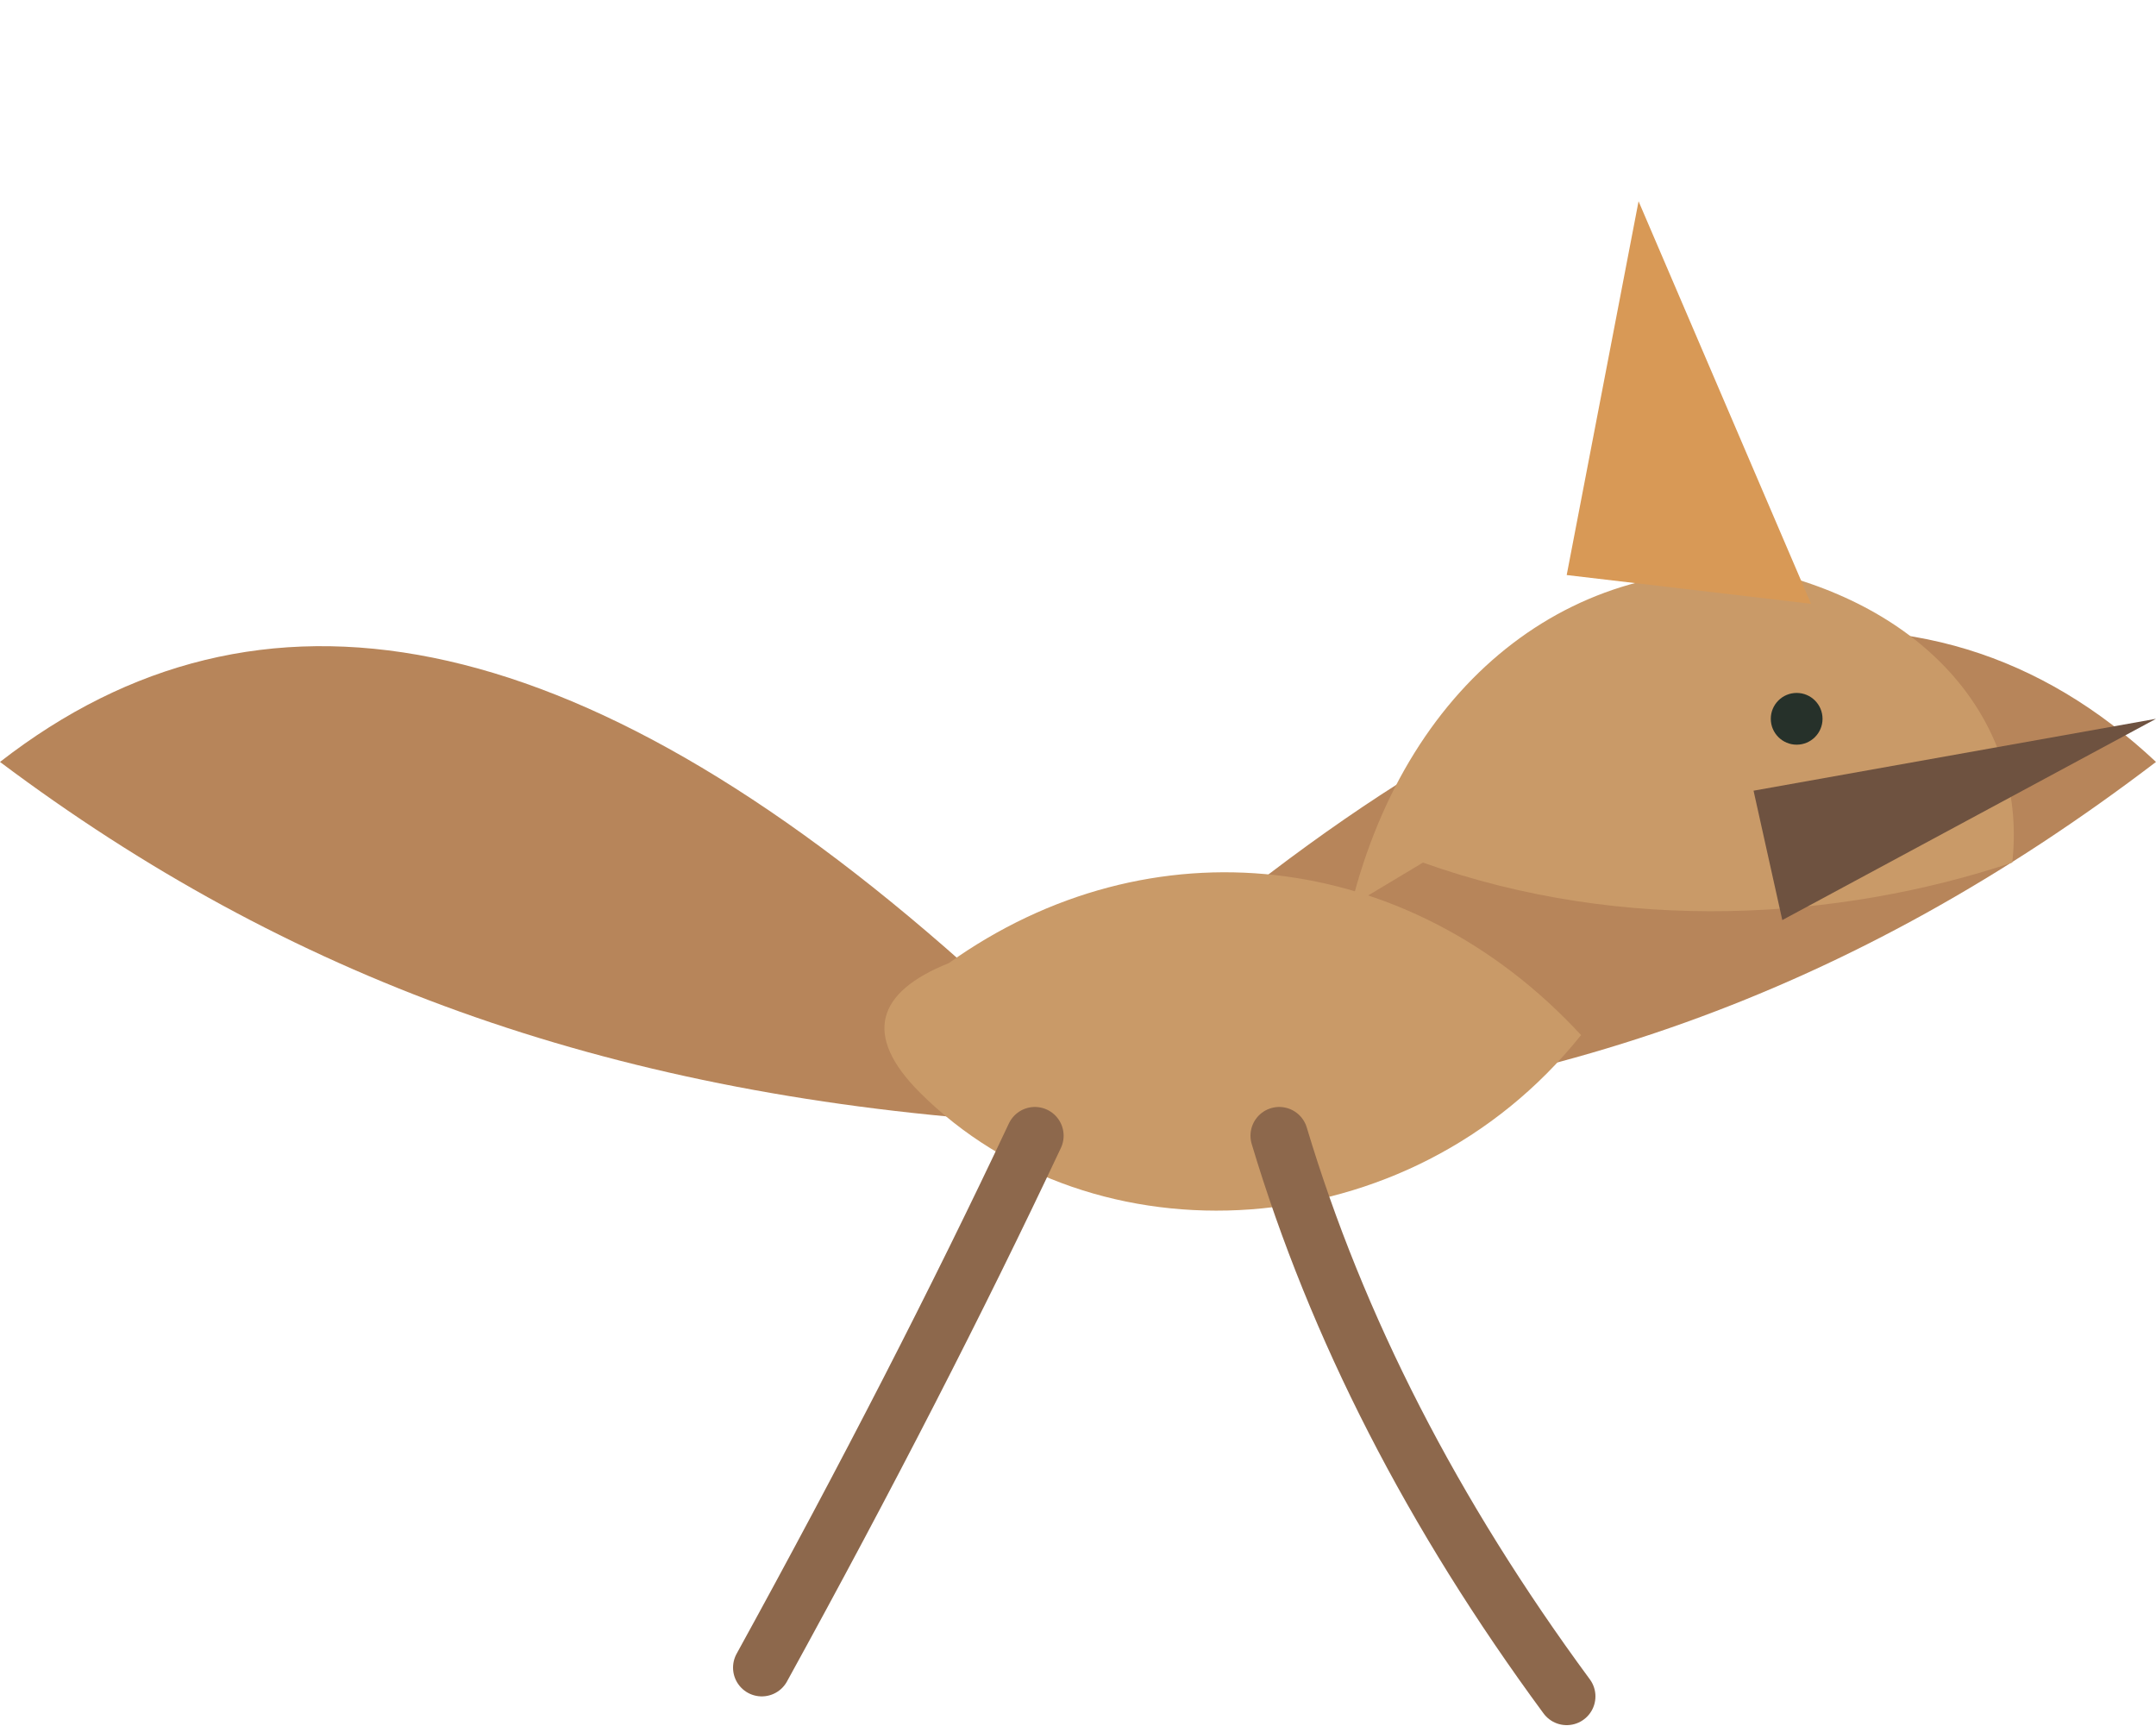
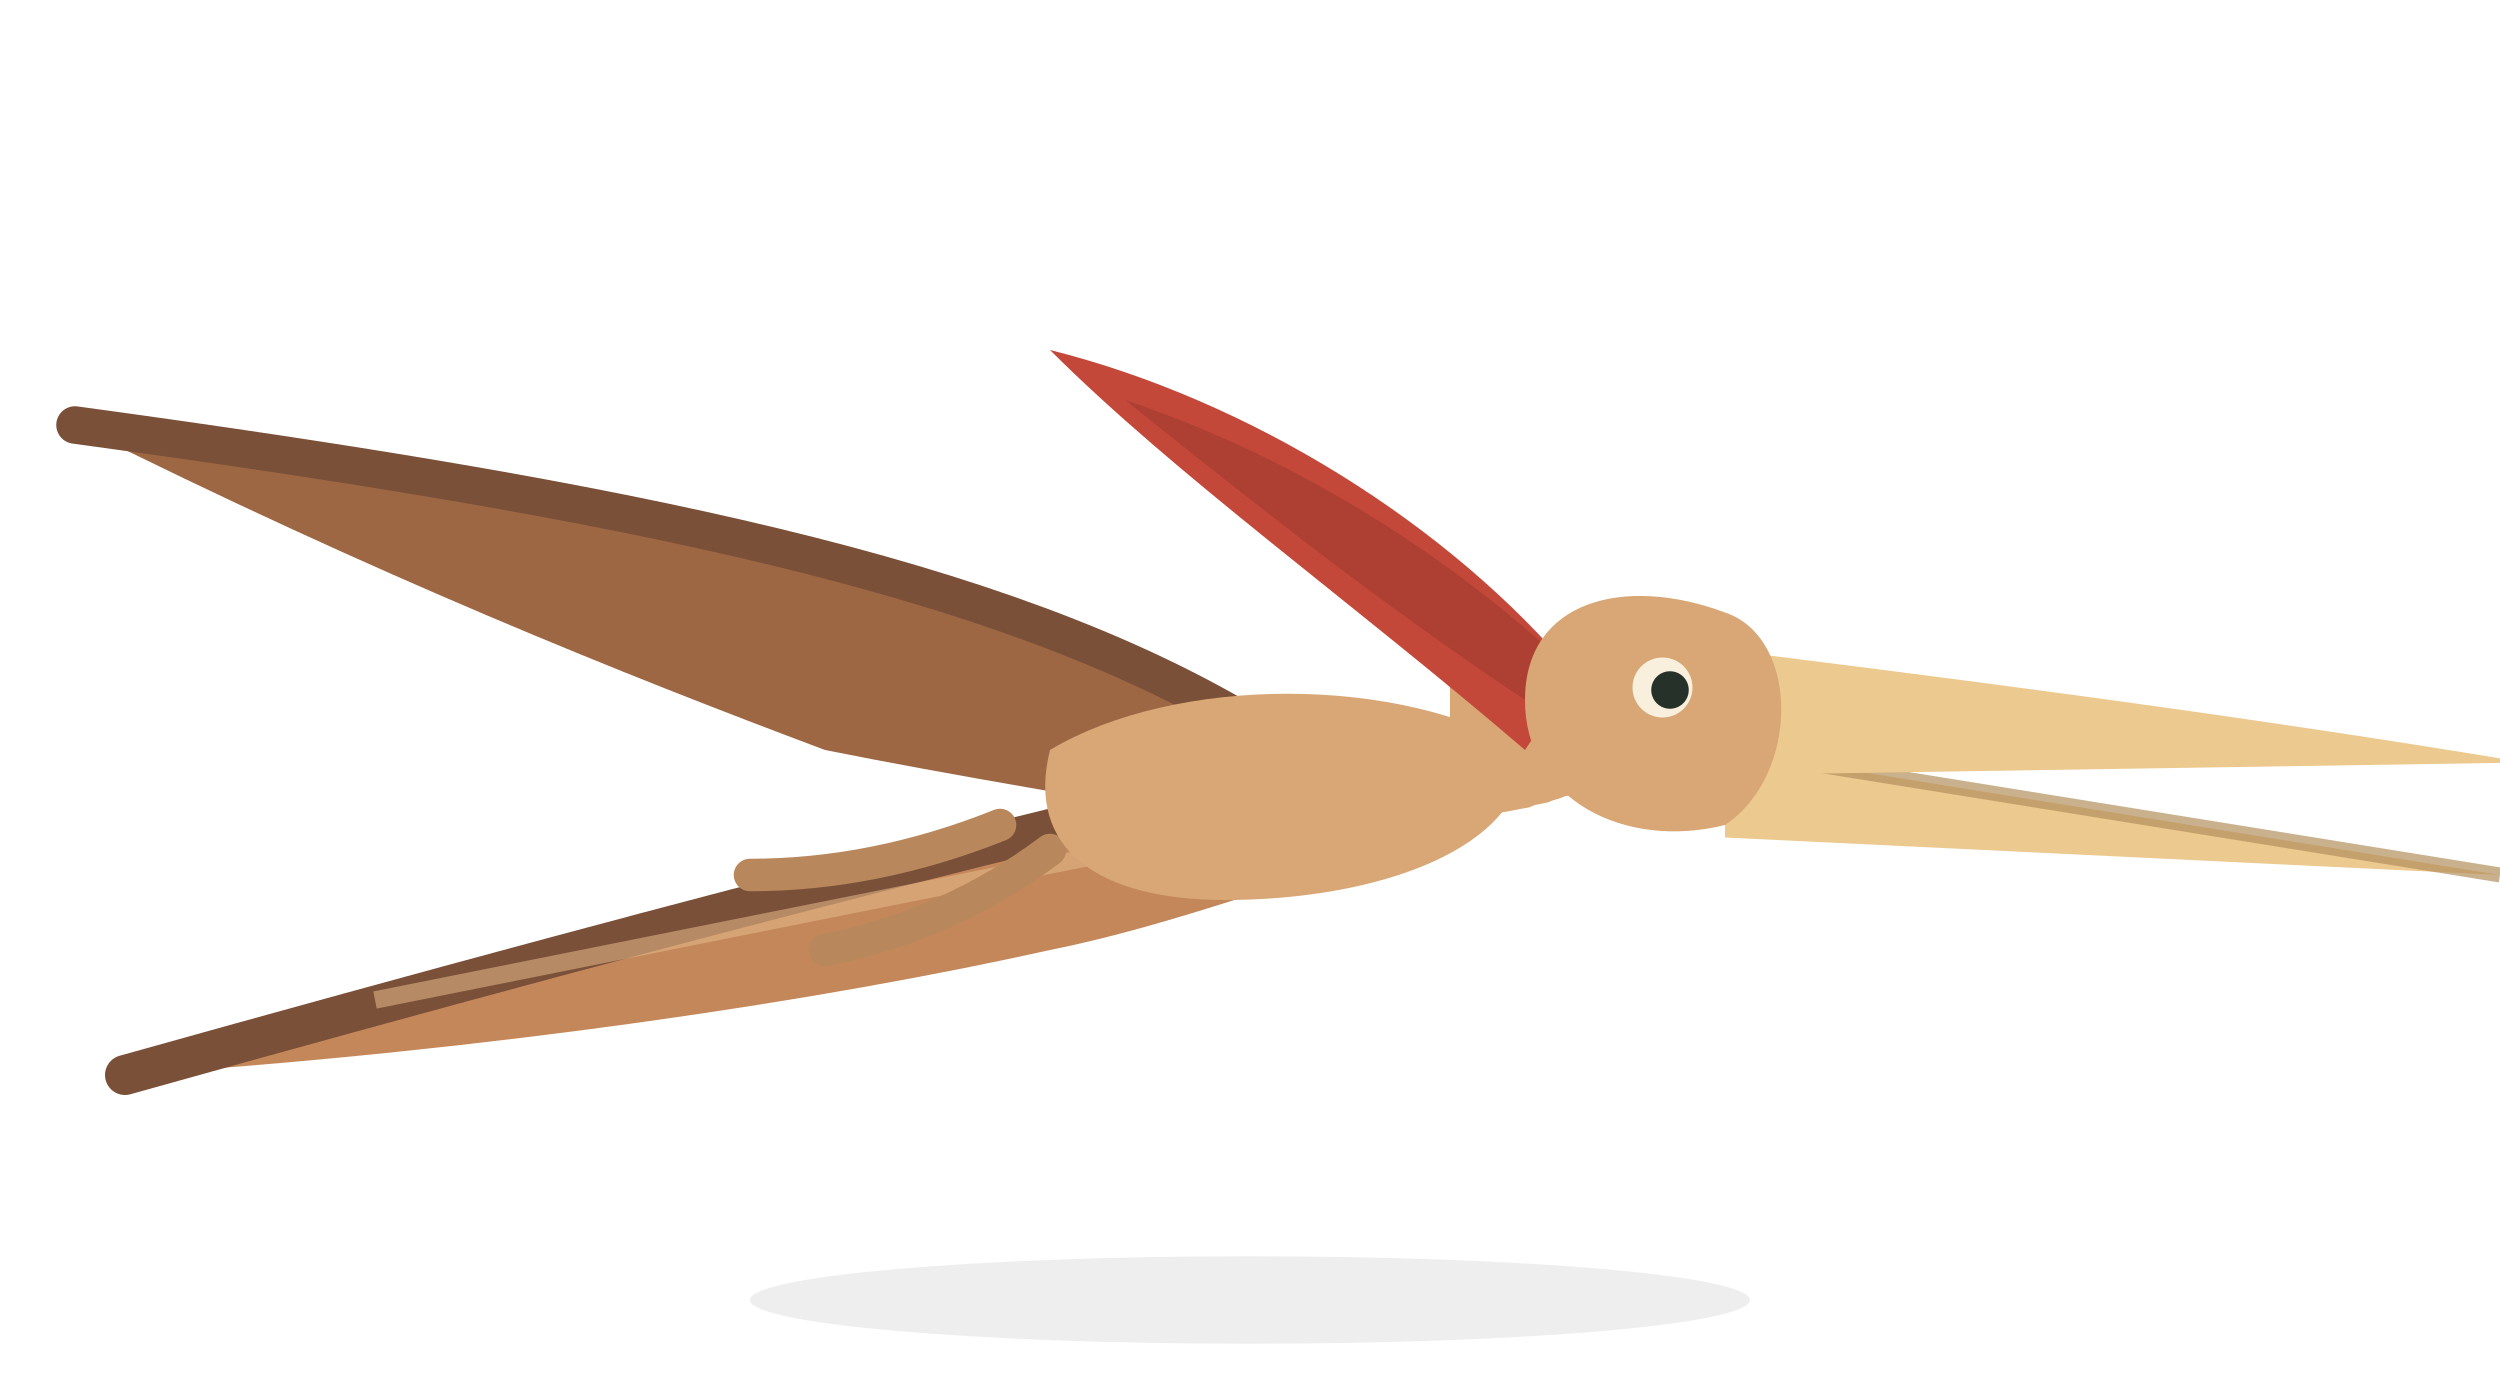
- <svg xmlns="http://www.w3.org/2000/svg" width="150" height="120" viewBox="0 0 150 120">
-   <path d="M67 67C40 43 18 39 0 53C20 68 42 76 70 78Z" fill="#b7855a" />
-   <path d="M83 65C112 41 134 38 150 53C129 69 107 77 80 78Z" fill="#b7855a" />
-   <path d="M66 67C80 57 98 59 110 72C98 87 76 88 64 76C60 72 61 69 66 67Z" fill="#c99a68" />
-   <path d="M94 63C98 47 110 38 124 40C135 43 141 51 140 60C128 64 113 65 99 60Z" fill="#c99a68" />
-   <path d="M109 40L114 14L126 42Z" fill="#d89956" />
-   <path d="M122 55L150 50L124 64Z" fill="#6e5240" />
-   <circle cx="125" cy="50" r="1.8" fill="#26312a" />
-   <path d="M72 79Q64 96 53 116" fill="none" stroke="#8d684c" stroke-width="4" stroke-linecap="round" />
-   <path d="M89 79Q95 99 109 118" fill="none" stroke="#8d684c" stroke-width="4" stroke-linecap="round" />
+ <svg xmlns="http://www.w3.org/2000/svg" width="200" height="110" viewBox="0 0 200 110">
+   <ellipse cx="100" cy="104" rx="40" ry="3.5" fill="#000000" opacity="0.07" />
+   <path d="M100 58C80 46 50 40 6 34C30 46 50 54 66 60C76 62 88 64 100 66Z" fill="#9e6744" />
+   <path d="M100 58C80 46 50 40 6 34" fill="none" stroke="#7a5038" stroke-width="3" stroke-linecap="round" />
+   <path d="M112 60C92 64 60 72 10 86C40 84 66 80 84 76C94 74 104 70 112 68Z" fill="#c4875a" />
+   <path d="M112 60C92 64 60 72 10 86" fill="none" stroke="#7a5038" stroke-width="3.2" stroke-linecap="round" />
+   <path d="M30 80C50 76 70 72 90 68" fill="none" stroke="#e6b98a" stroke-width="1.4" opacity="0.55" />
+   <path d="M80 66Q70 70 60 70M84 68Q76 74 66 76" fill="none" stroke="#b8885c" stroke-width="2.6" stroke-linecap="round" />
+   <path d="M84 60C94 54 112 54 122 60C122 68 110 72 98 72C88 72 82 68 84 60Z" fill="#d8a775" />
+   <path d="M116 65.5 L116.6 65.4 L117.2 65.4 L117.8 65.3 L118.4 65.2 L119 65.2 L119.6 65.1 L120.1 65 L120.7 64.9 L121.2 64.8 L121.7 64.7 L122.3 64.6 L122.8 64.4 L123.3 64.3 L123.8 64.2 L124.3 64 L124.7 63.9 L125.2 63.7 L125.7 63.6 L126.1 63.4 L126.6 63.2 L127 63.1 L127.4 62.9 L127.8 62.7 L128.3 62.5 L128.7 62.3 L129 62 L129.4 61.8 L129.8 61.6 L126.2 54.4 L126 54.5 L125.8 54.5 L125.5 54.5 L125.3 54.6 L125 54.6 L124.8 54.7 L124.5 54.7 L124.2 54.7 L123.9 54.7 L123.6 54.8 L123.3 54.8 L122.9 54.8 L122.6 54.8 L122.2 54.8 L121.8 54.8 L121.5 54.8 L121.1 54.8 L120.7 54.8 L120.3 54.8 L119.8 54.8 L119.4 54.8 L118.9 54.7 L118.5 54.7 L118 54.7 L117.5 54.6 L117 54.6 L116.5 54.6 L116 54.5Z" fill="#d8a775" />
+   <g transform="translate(128 58)">
+     <path d="M-2 -4C-12 -16 -28 -26 -44 -30C-34 -20 -20 -10 -6 2Z" fill="#c4483a" />
+     <path d="M-4 -6C-14 -15 -26 -22 -38 -26C-28 -18 -18 -10 -6 -2Z" fill="#9e3a2f" opacity="0.6" />
+     <path d="M10 2L72 12L10 9Z" fill="#ecc98f" />
+     <path d="M10 2L72 12" stroke="#b3905c" stroke-width="1.2" opacity="0.7" />
+     <path d="M10 -6C26 -4 50 -1 74 3L10 4Z" fill="#ecc98f" />
+     <path d="M-6 -2C-6 -10 2 -12 10 -9C16 -7 16 4 10 8C2 10 -6 6 -6 -2Z" fill="#d8a775" />
+     <circle cx="5" cy="-3" r="2.4" fill="#f8efdc" />
+     <circle cx="5.6" cy="-2.8" r="1.5" fill="#26312a" />
+   </g>
</svg>
